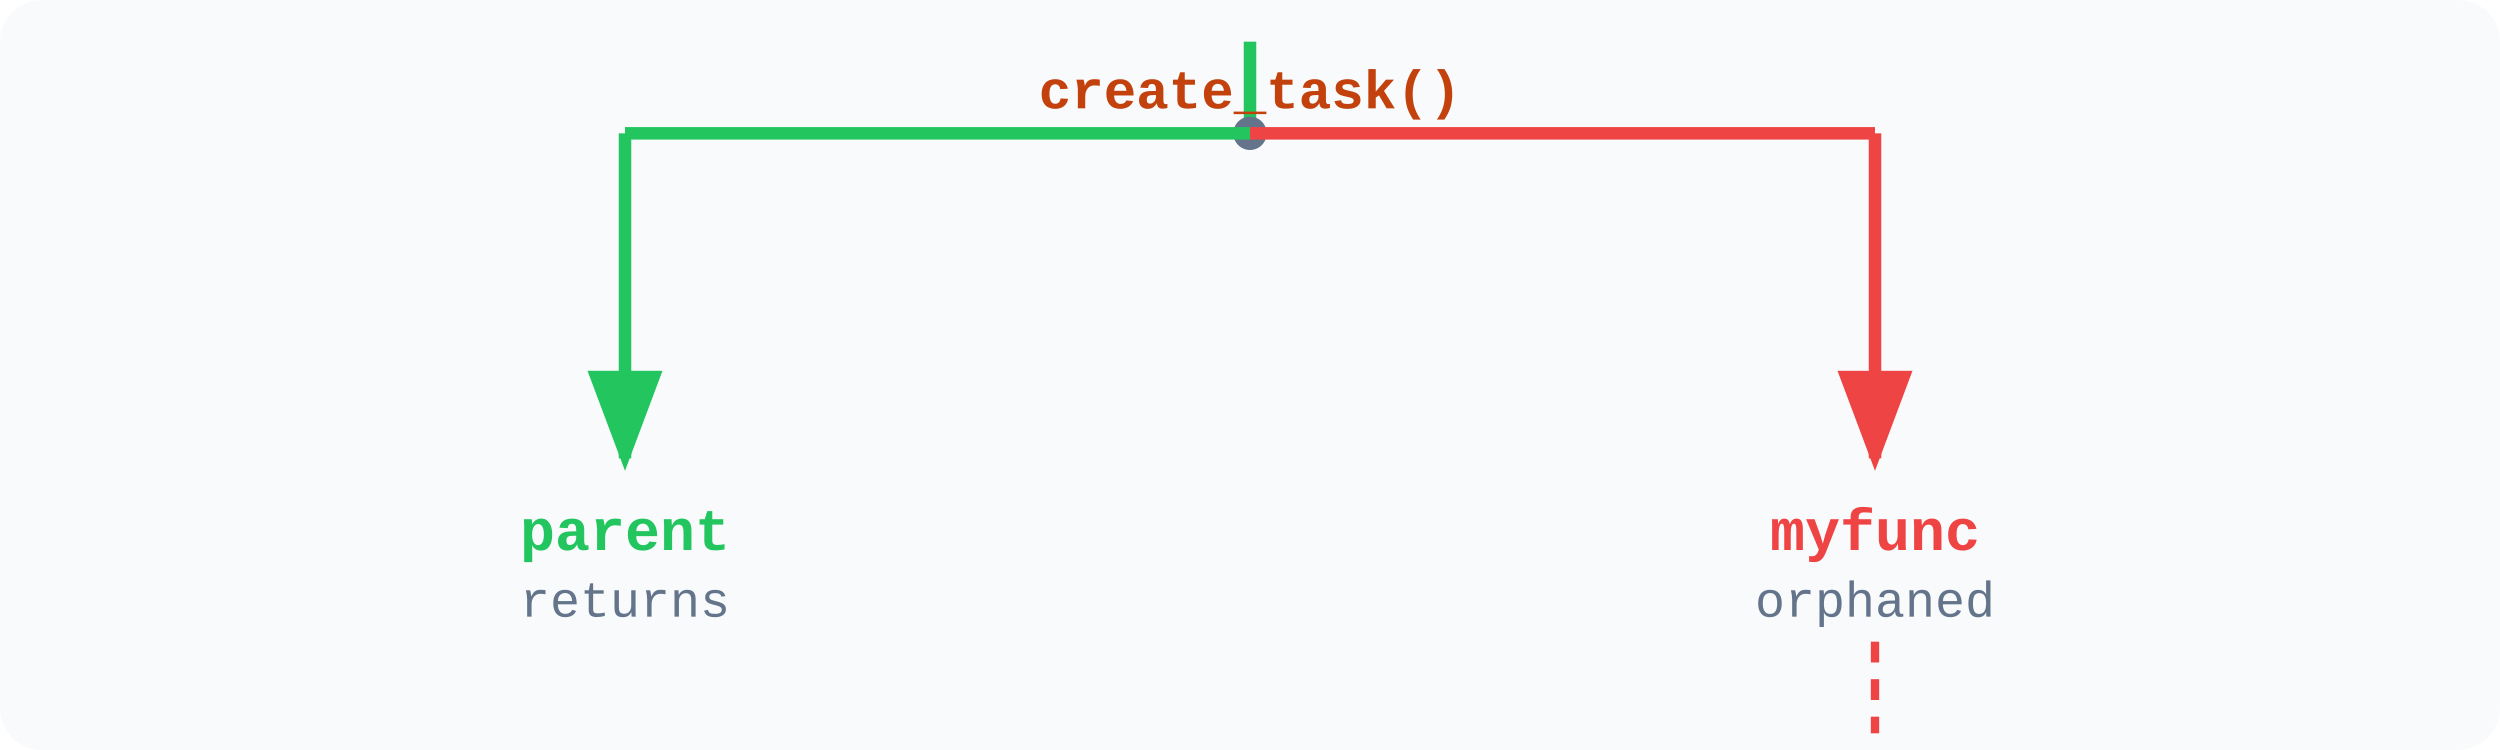
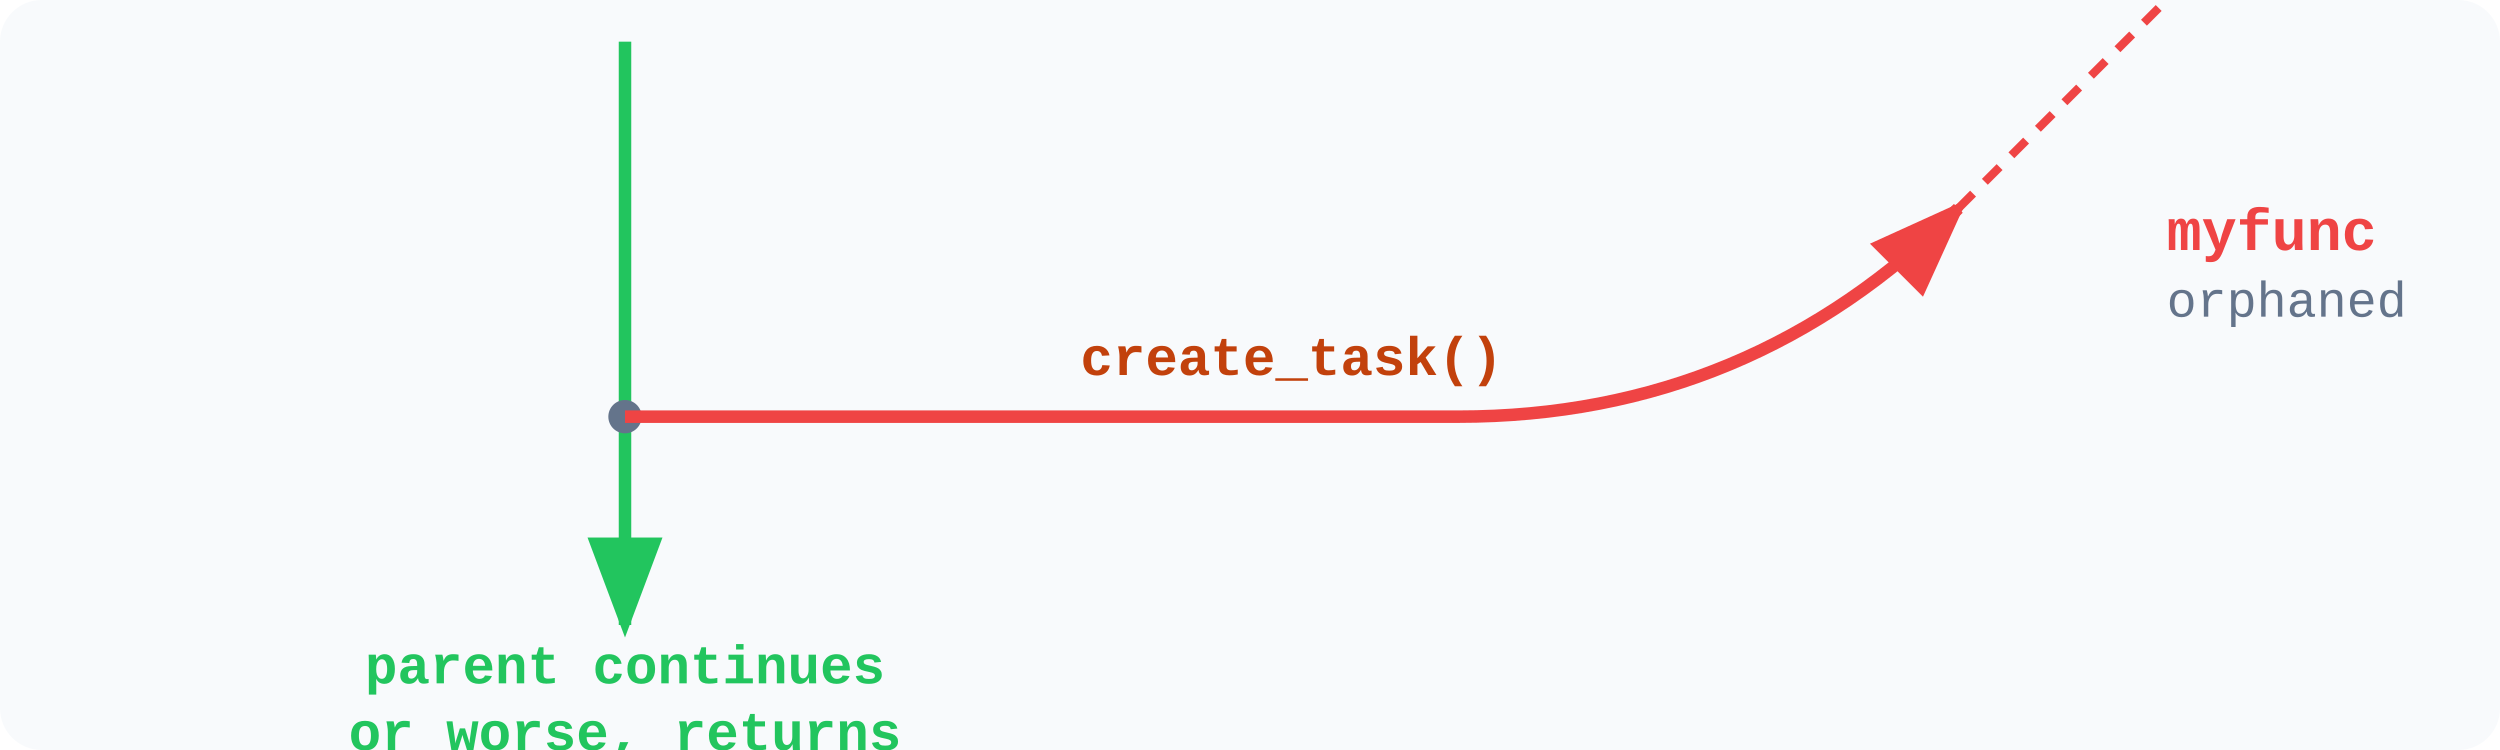
<svg xmlns="http://www.w3.org/2000/svg" font-family="'Courier New', monospace" height="180" viewBox="0 0 600 180" width="600">
  <defs>
    <marker id="arrowGreen" markerHeight="6" markerWidth="8" orient="auto" refX="7" refY="3">
      <polygon fill="#22c55e" points="0 0, 8 3, 0 6" />
    </marker>
    <marker id="arrowRed" markerHeight="6" markerWidth="8" orient="auto" refX="7" refY="3">
      <polygon fill="#ef4444" points="0 0, 8 3, 0 6" />
    </marker>
  </defs>
  <rect fill="#f8fafc" height="180" rx="10" width="600" />
-   <line stroke="#22c55e" stroke-width="3" x1="300" x2="300" y1="10" y2="32" />
-   <circle cx="300" cy="32" fill="#64748b" r="4" />
-   <text fill="#c2410c" font-size="13" font-weight="700" text-anchor="middle" x="300" y="26">create_task()</text>
-   <line stroke="#22c55e" stroke-width="3" x1="300" x2="150" y1="32" y2="32" />
-   <line marker-end="url(#arrowGreen)" stroke="#22c55e" stroke-width="3" x1="150" x2="150" y1="32" y2="110" />
-   <line stroke="#ef4444" stroke-width="3" x1="300" x2="450" y1="32" y2="32" />
-   <line marker-end="url(#arrowRed)" stroke="#ef4444" stroke-width="3" x1="450" x2="450" y1="32" y2="110" />
-   <text fill="#22c55e" font-size="14" font-weight="700" text-anchor="middle" x="150" y="132">parent</text>
-   <text fill="#64748b" font-size="12" text-anchor="middle" x="150" y="148">returns</text>
-   <text fill="#ef4444" font-size="14" font-weight="700" text-anchor="middle" x="450" y="132">myfunc</text>
-   <text fill="#64748b" font-size="12" text-anchor="middle" x="450" y="148">orphaned</text>
-   <line stroke="#ef4444" stroke-dasharray="5,4" stroke-width="2" x1="450" x2="450" y1="154" y2="176" />
+   <line marker-end="url(#arrowGreen)" stroke="#22c55e" stroke-width="3" x1="150" x2="150" y1="10" y2="150" />
+   <circle cx="150" cy="100" fill="#64748b" r="4" />
+   <text fill="#c2410c" font-size="13" font-weight="700" text-anchor="middle" x="310" y="90">create_task()</text>
+   <path d="M 150,100 L 350,100 Q 420,100 470,50" fill="none" marker-end="url(#arrowRed)" stroke="#ef4444" stroke-width="3" />
+   <line stroke="#ef4444" stroke-dasharray="5,4" stroke-width="2" x1="470" x2="520" y1="50" y2="0" />
+   <text fill="#ef4444" font-size="14" font-weight="700" x="520" y="60">myfunc</text>
+   <text fill="#64748b" font-size="12" x="520" y="76">orphaned</text>
+   <text fill="#22c55e" font-size="13" font-weight="700" text-anchor="middle" x="150" y="164">parent continues</text>
+   <text fill="#22c55e" font-size="13" font-weight="700" text-anchor="middle" x="150" y="180">or worse, returns</text>
</svg>
